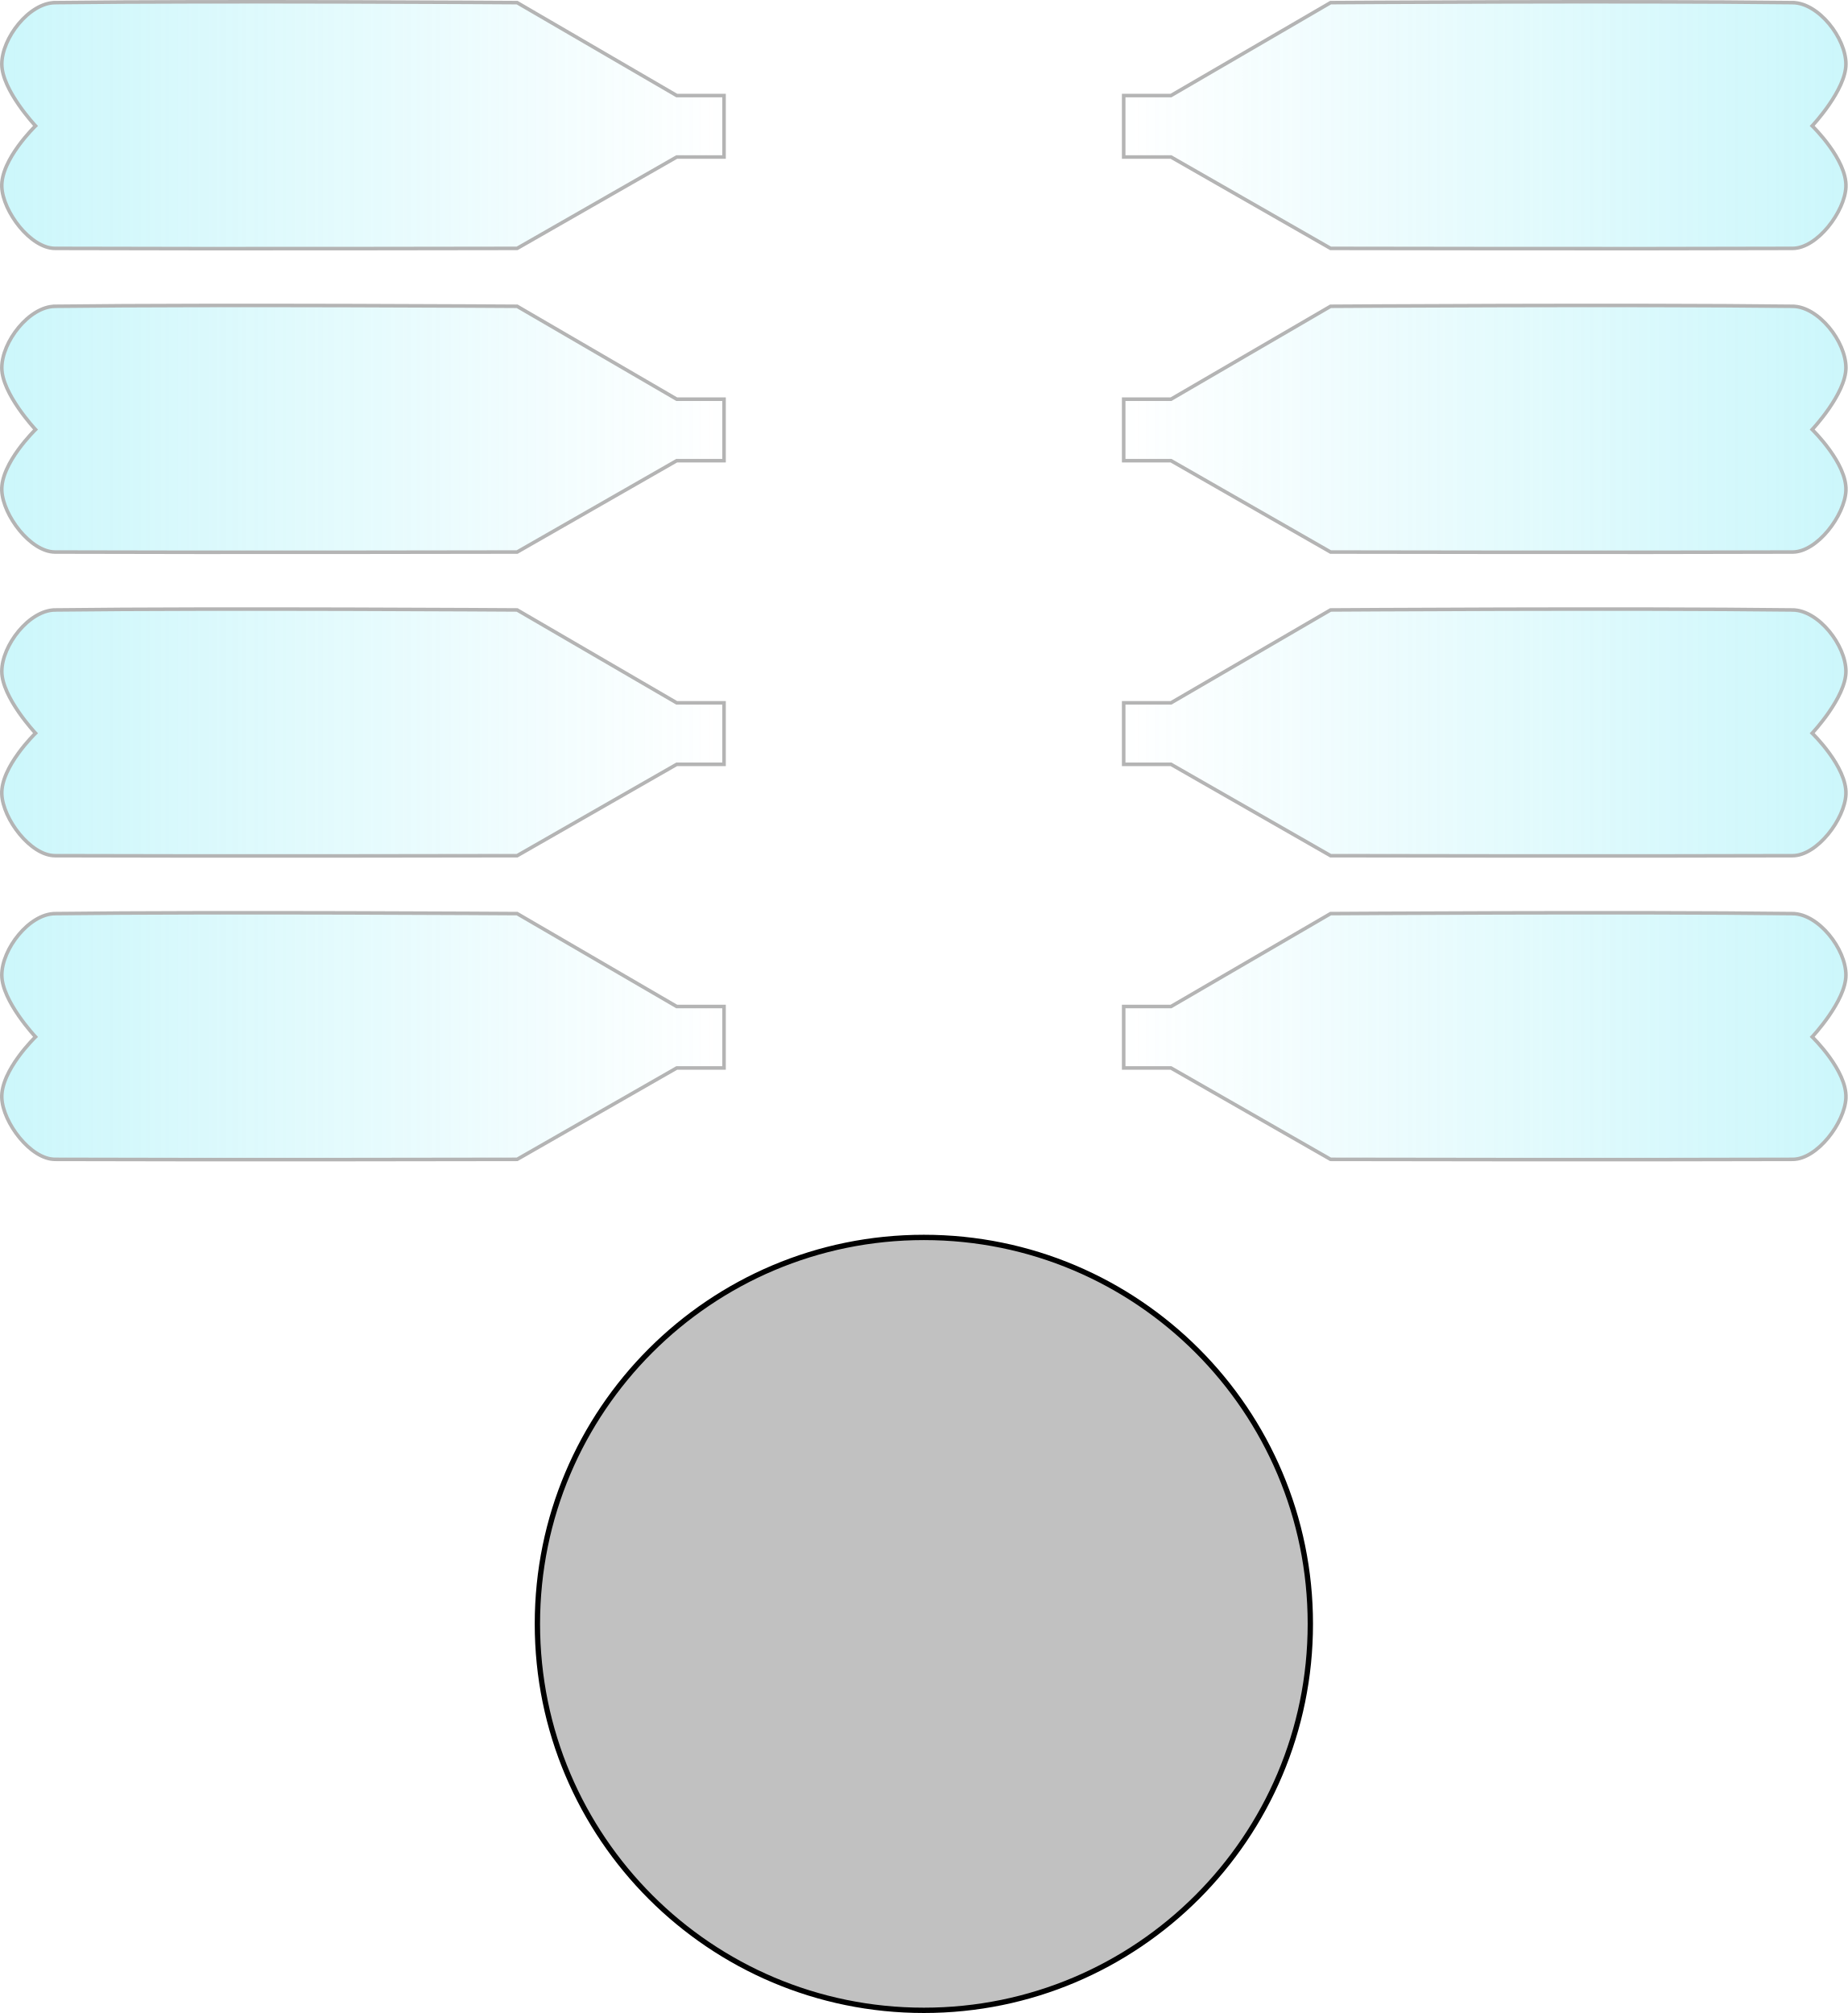
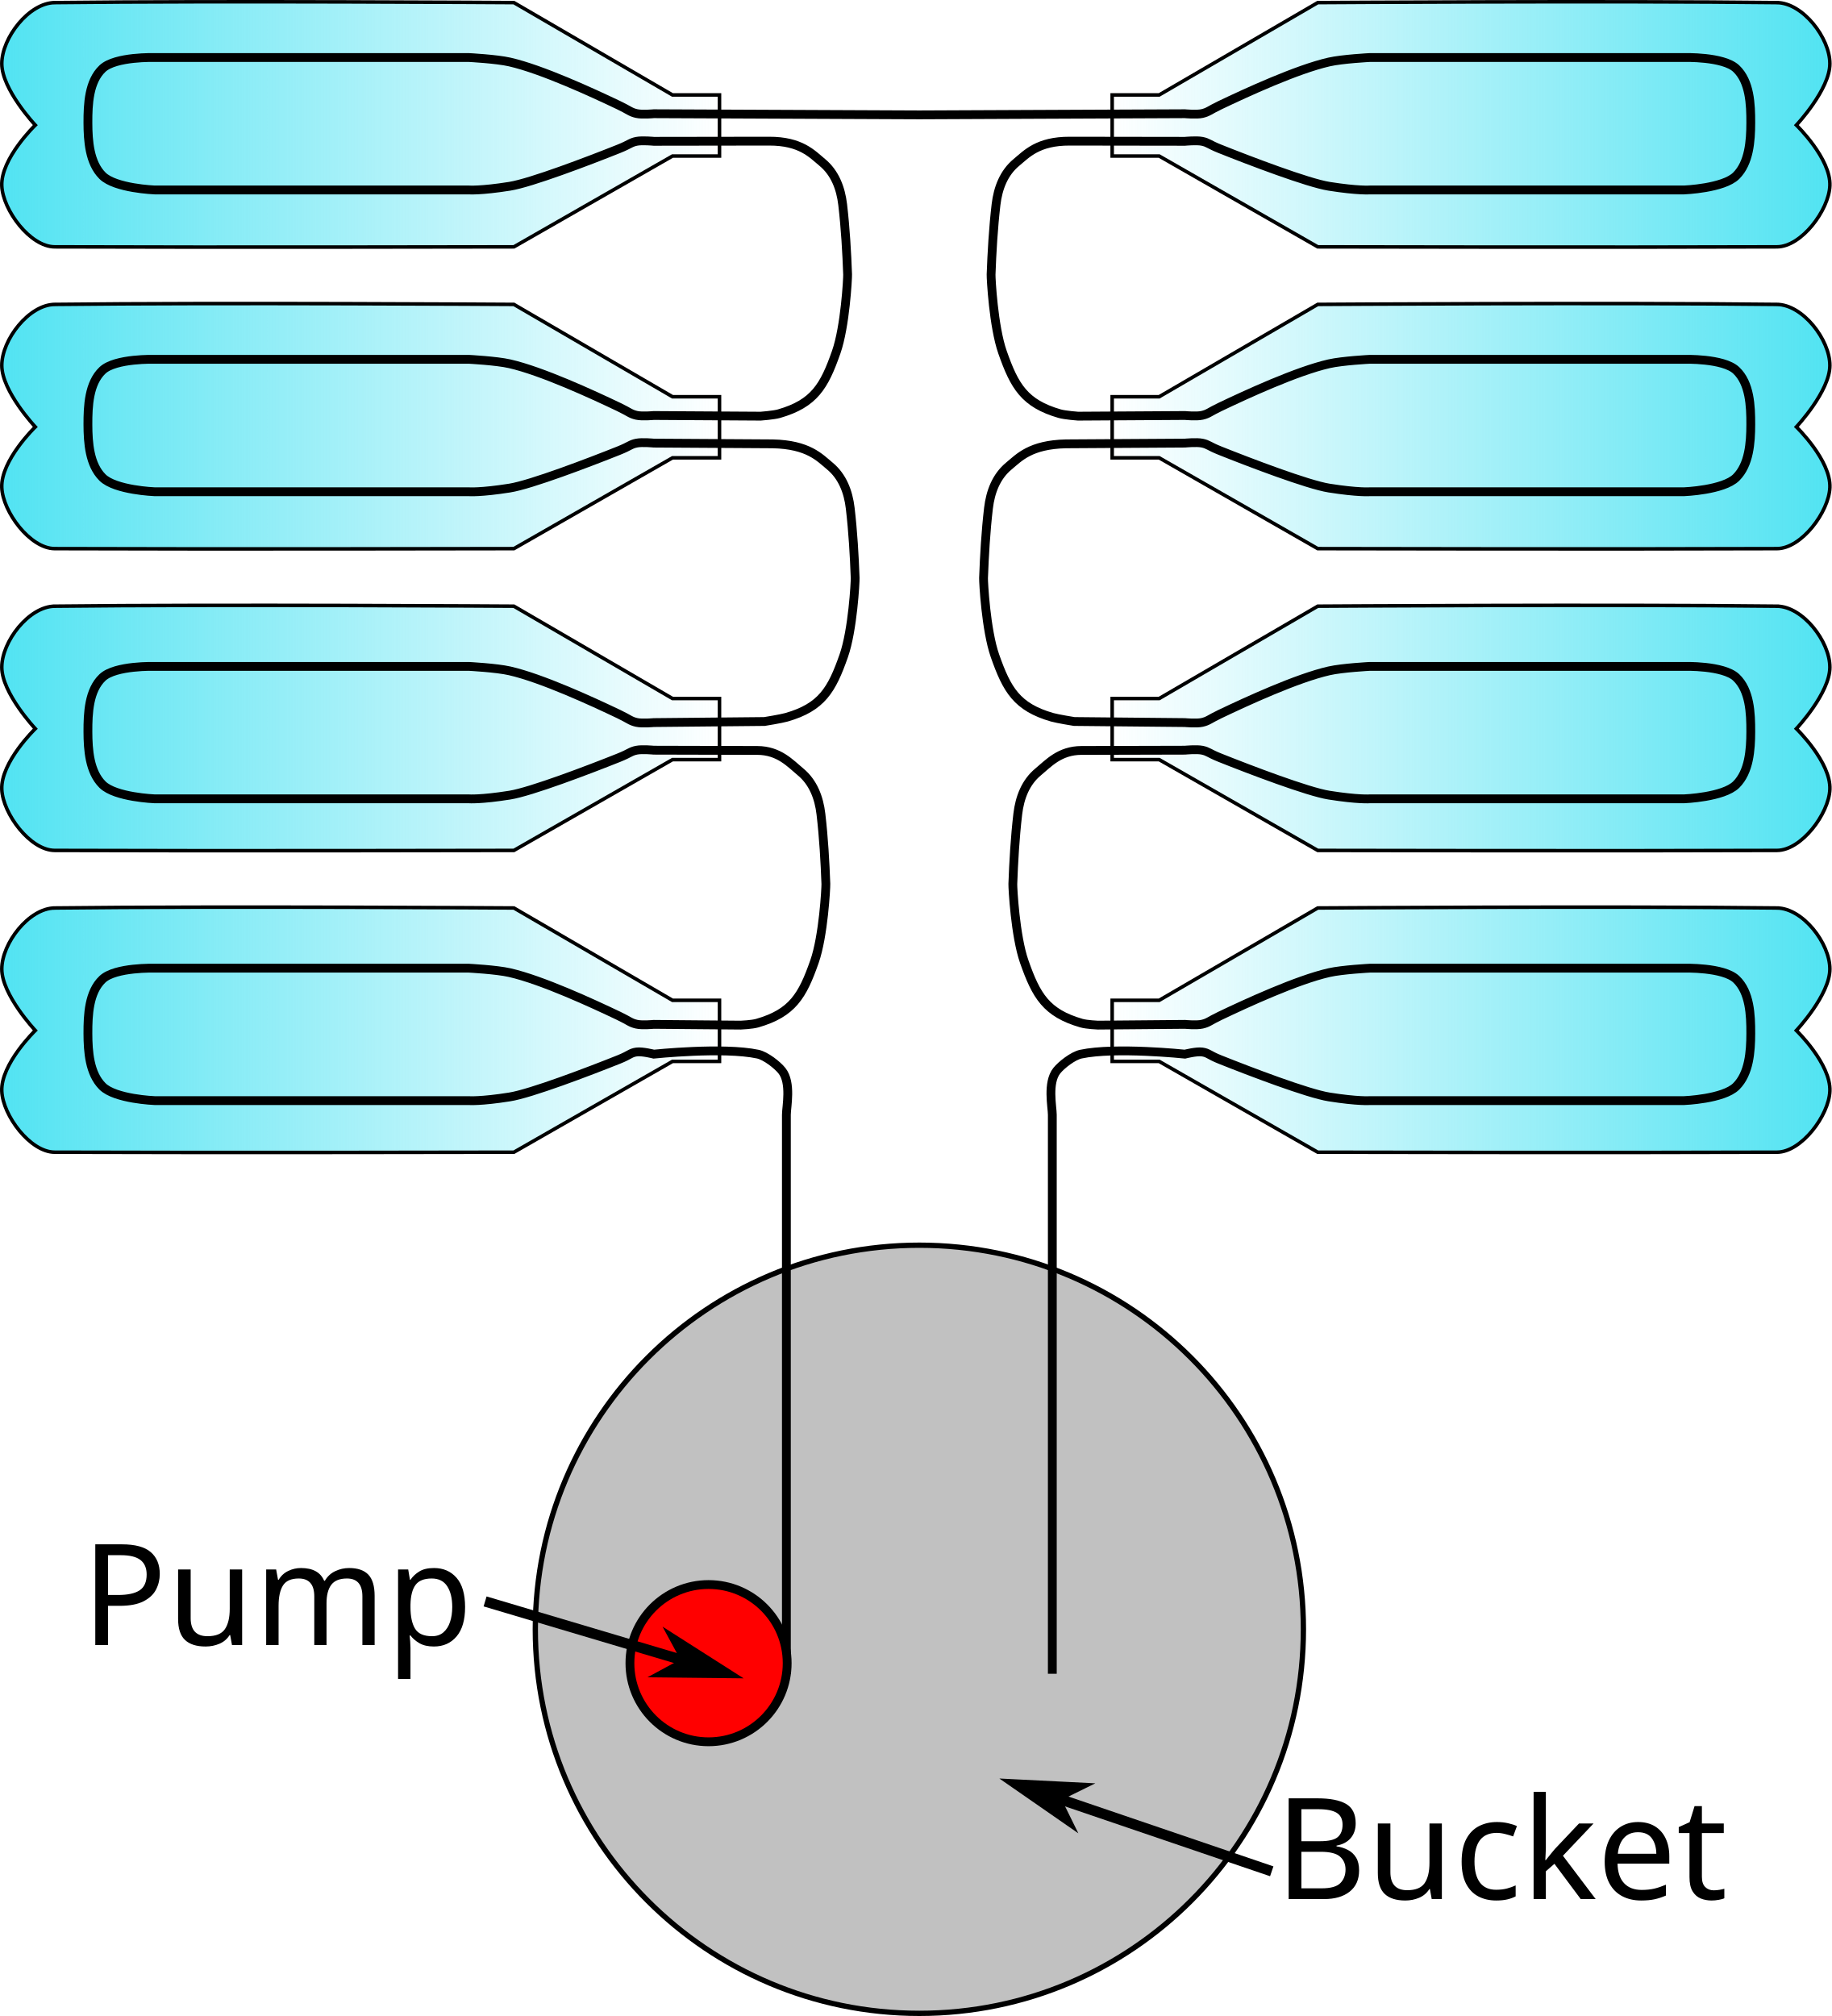
- <svg xmlns="http://www.w3.org/2000/svg" xmlns:xlink="http://www.w3.org/1999/xlink" width="520.625" height="567.214" viewBox="0 0 520.625 567.214" id="svg2" version="1.1">
+ <svg xmlns="http://www.w3.org/2000/svg" xmlns:xlink="http://www.w3.org/1999/xlink" width="519.359" height="571.581" viewBox="0 0 519.359 571.581" id="svg2" version="1.1">
  <defs id="defs4">
+     <marker orient="auto" refY="0" refX="0" id="Arrow1Mend" style="overflow:visible">
+       <path id="path4257" d="M 0,0 5,-5 -12.5,0 5,5 0,0 Z" style="fill:#000000;fill-opacity:1;fill-rule:evenodd;stroke:#000000;stroke-width:1pt;stroke-opacity:1" transform="matrix(-0.4,0,0,-0.4,-4,0)" />
+     </marker>
+     <marker orient="auto" refY="0" refX="0" id="Arrow1Lend" style="overflow:visible">
+       <path id="path4251" d="M 0,0 5,-5 -12.5,0 5,5 0,0 Z" style="fill:#000000;fill-opacity:1;fill-rule:evenodd;stroke:#000000;stroke-width:1pt;stroke-opacity:1" transform="matrix(-0.8,0,0,-0.8,-10,0)" />
+     </marker>
+     <linearGradient xlink:href="#linearGradient4155" id="linearGradient4242" gradientUnits="userSpaceOnUse" gradientTransform="translate(0,-178.0999)" x1="17.592" y1="810.745" x2="222.101" y2="810.745" />
    <linearGradient id="linearGradient4155">
      <stop style="stop-color:#51e3f2;stop-opacity:1;" offset="0" id="stop4157" />
      <stop style="stop-color:#51e3f2;stop-opacity:0;" offset="1" id="stop4159" />
    </linearGradient>
-     <linearGradient xlink:href="#linearGradient4155" id="linearGradient4161" x1="17.592" y1="810.745" x2="222.101" y2="810.745" gradientUnits="userSpaceOnUse" />
-     <linearGradient xlink:href="#linearGradient4155" id="linearGradient4163" x1="233.301" y1="810.745" x2="437.809" y2="810.745" gradientUnits="userSpaceOnUse" />
+     <linearGradient xlink:href="#linearGradient4155" id="linearGradient4238" gradientUnits="userSpaceOnUse" gradientTransform="translate(0,-263.663)" x1="17.592" y1="810.745" x2="222.101" y2="810.745" />
+     <linearGradient xlink:href="#linearGradient4155" id="linearGradient4234" gradientUnits="userSpaceOnUse" gradientTransform="translate(0,-349.2262)" x1="17.592" y1="810.745" x2="222.101" y2="810.745" />
+     <linearGradient xlink:href="#linearGradient4155" id="linearGradient4230" gradientUnits="userSpaceOnUse" gradientTransform="translate(0,-434.7894)" x1="17.592" y1="810.745" x2="222.101" y2="810.745" />
+     <linearGradient xlink:href="#linearGradient4155" id="linearGradient4160" gradientUnits="userSpaceOnUse" x1="17.592" y1="810.745" x2="222.101" y2="810.745" gradientTransform="matrix(-1,0,0,1,554.5443,-178.0999)" />
+     <linearGradient xlink:href="#linearGradient4155" id="linearGradient4240" gradientUnits="userSpaceOnUse" gradientTransform="matrix(-1,0,0,1,554.5443,-263.663)" x1="17.592" y1="810.745" x2="222.101" y2="810.745" />
+     <linearGradient xlink:href="#linearGradient4155" id="linearGradient4236" gradientUnits="userSpaceOnUse" gradientTransform="matrix(-1,0,0,1,554.5443,-349.2262)" x1="17.592" y1="810.745" x2="222.101" y2="810.745" />
+     <linearGradient xlink:href="#linearGradient4155" id="linearGradient4232" gradientUnits="userSpaceOnUse" gradientTransform="matrix(-1,0,0,1,554.5443,-434.7894)" x1="17.592" y1="810.745" x2="222.101" y2="810.745" />
+     <marker orient="auto" refY="0" refX="0" id="Arrow1Mend-3" style="overflow:visible">
+       <path id="path4257-8" d="M 0,0 5,-5 -12.5,0 5,5 0,0 Z" style="fill:#000000;fill-opacity:1;fill-rule:evenodd;stroke:#000000;stroke-width:1pt;stroke-opacity:1" transform="matrix(-0.4,0,0,-0.4,-4,0)" />
+     </marker>
  </defs>
-   <g id="layer1" transform="translate(-17.59241,-473.1703)">
-     <g id="g4288" transform="matrix(-1,0,0,1,771.5183,-173.9483)" style="fill:url(#linearGradient4163);fill-opacity:1;opacity:0.295">
-       <path id="path4234" d="m 248.809,904.55 c 46.501,-0.543 130.205,0 130.205,0 l 44.966,26.178 13.33,0 0,8.553 0,8.769 -13.33,0 -44.966,25.745 c 0,0 -83.791,0.173 -130.205,0 -6.93,-0.026 -14.708,-10.387 -15,-17.311 -0.325,-7.711 9.5,-17.203 9.5,-17.203 0,0 -9.5,-10.102 -9.5,-17.419 0,-7.318 7.683,-17.226 15,-17.311 z" style="fill:url(#linearGradient4163);fill-rule:evenodd;stroke:#000000;stroke-width:1px;stroke-linecap:butt;stroke-linejoin:miter;stroke-opacity:1;fill-opacity:1" />
-       <path id="path4258" d="m 248.809,818.986 c 46.501,-0.543 130.205,0 130.205,0 l 44.966,26.178 13.33,0 0,8.553 0,8.769 -13.33,0 -44.966,25.745 c 0,0 -83.791,0.173 -130.205,0 -6.93,-0.026 -14.708,-10.387 -15,-17.311 -0.325,-7.711 9.5,-17.203 9.5,-17.203 0,0 -9.5,-10.102 -9.5,-17.419 0,-7.318 7.683,-17.226 15,-17.311 z" style="fill:url(#linearGradient4163);fill-rule:evenodd;stroke:#000000;stroke-width:1px;stroke-linecap:butt;stroke-linejoin:miter;stroke-opacity:1;fill-opacity:1" />
-       <path id="path4262" d="m 248.809,733.423 c 46.501,-0.543 130.205,0 130.205,0 l 44.966,26.178 13.33,0 0,8.553 0,8.769 -13.33,0 -44.966,25.745 c 0,0 -83.791,0.173 -130.205,0 -6.93,-0.026 -14.708,-10.387 -15,-17.311 -0.325,-7.711 9.5,-17.203 9.5,-17.203 0,0 -9.5,-10.102 -9.5,-17.419 0,-7.318 7.683,-17.226 15,-17.311 z" style="fill:url(#linearGradient4163);fill-rule:evenodd;stroke:#000000;stroke-width:1px;stroke-linecap:butt;stroke-linejoin:miter;stroke-opacity:1;fill-opacity:1" />
-       <path id="path4266" d="m 248.809,647.86 c 46.501,-0.543 130.205,0 130.205,0 l 44.966,26.178 13.33,0 0,8.553 0,8.769 -13.33,0 -44.966,25.745 c 0,0 -83.791,0.173 -130.205,0 -6.93,-0.026 -14.708,-10.387 -15,-17.311 -0.325,-7.711 9.5,-17.203 9.5,-17.203 0,0 -9.5,-10.102 -9.5,-17.419 0,-7.318 7.683,-17.226 15,-17.311 z" style="fill:url(#linearGradient4163);fill-rule:evenodd;stroke:#000000;stroke-width:1px;stroke-linecap:butt;stroke-linejoin:miter;stroke-opacity:1;fill-opacity:1" />
+   <g id="layer2" style="display:inline" transform="translate(-0.8630241,4.36735)">
+     <g transform="translate(-16.72939,-473.386)" style="display:inline" id="g4304">
+       <path style="fill:url(#linearGradient4160);fill-opacity:1;fill-rule:evenodd;stroke:#000000;stroke-width:1px;stroke-linecap:butt;stroke-linejoin:miter;stroke-opacity:1" d="m 521.444,726.45 c -46.501,-0.543 -130.205,0 -130.205,0 l -44.966,26.178 -13.33,0 0,8.553 0,8.769 13.33,0 44.966,25.745 c 0,0 83.791,0.173 130.205,0 6.93,-0.026 14.708,-10.387 15,-17.311 0.325,-7.711 -9.5,-17.203 -9.5,-17.203 0,0 9.5,-10.102 9.5,-17.419 0,-7.318 -7.683,-17.226 -15,-17.311 z" id="path4256" />
+       <path style="fill:url(#linearGradient4240);fill-opacity:1;fill-rule:evenodd;stroke:#000000;stroke-width:1px;stroke-linecap:butt;stroke-linejoin:miter;stroke-opacity:1" d="m 521.444,640.887 c -46.501,-0.543 -130.205,0 -130.205,0 l -44.966,26.178 -13.33,0 0,8.553 0,8.769 13.33,0 44.966,25.745 c 0,0 83.791,0.173 130.205,0 6.93,-0.026 14.708,-10.387 15,-17.311 0.325,-7.711 -9.5,-17.203 -9.5,-17.203 0,0 9.5,-10.102 9.5,-17.419 0,-7.318 -7.683,-17.226 -15,-17.311 z" id="path4196" />
+       <path style="fill:url(#linearGradient4236);fill-opacity:1;fill-rule:evenodd;stroke:#000000;stroke-width:1px;stroke-linecap:butt;stroke-linejoin:miter;stroke-opacity:1" d="m 521.444,555.323 c -46.501,-0.543 -130.205,0 -130.205,0 l -44.966,26.178 -13.33,0 0,8.553 0,8.769 13.33,0 44.966,25.745 c 0,0 83.791,0.173 130.205,0 6.93,-0.026 14.708,-10.387 15,-17.311 0.325,-7.711 -9.5,-17.203 -9.5,-17.203 0,0 9.5,-10.102 9.5,-17.419 0,-7.318 -7.683,-17.226 -15,-17.311 z" id="path4208" />
+       <path style="fill:url(#linearGradient4232);fill-opacity:1;fill-rule:evenodd;stroke:#000000;stroke-width:1px;stroke-linecap:butt;stroke-linejoin:miter;stroke-opacity:1" d="m 521.444,469.76 c -46.501,-0.543 -130.205,0 -130.205,0 l -44.966,26.178 -13.33,0 0,8.553 0,8.769 13.33,0 44.966,25.745 c 0,0 83.791,0.173 130.205,0 6.93,-0.026 14.708,-10.387 15,-17.311 0.325,-7.711 -9.5,-17.203 -9.5,-17.203 0,0 9.5,-10.102 9.5,-17.419 0,-7.318 -7.683,-17.226 -15,-17.311 z" id="path4220" />
    </g>
-     <g id="g4294" transform="translate(0,-173.9483)" style="fill:url(#linearGradient4161);fill-opacity:1;opacity:0.295">
-       <path style="fill:url(#linearGradient4161);fill-rule:evenodd;stroke:#000000;stroke-width:1px;stroke-linecap:butt;stroke-linejoin:miter;stroke-opacity:1;fill-opacity:1" d="m 33.101,904.55 c 46.501,-0.543 130.205,0 130.205,0 l 44.966,26.178 13.33,0 0,8.553 0,8.769 -13.33,0 -44.966,25.745 c 0,0 -83.791,0.173 -130.205,0 -6.93,-0.026 -14.708,-10.387 -15,-17.311 -0.325,-7.711 9.5,-17.203 9.5,-17.203 0,0 -9.5,-10.102 -9.5,-17.419 1e-6,-7.318 7.683,-17.226 15,-17.311 z" id="path4256" />
-       <path style="fill:url(#linearGradient4161);fill-rule:evenodd;stroke:#000000;stroke-width:1px;stroke-linecap:butt;stroke-linejoin:miter;stroke-opacity:1;fill-opacity:1" d="m 33.101,818.986 c 46.501,-0.543 130.205,0 130.205,0 l 44.966,26.178 13.33,0 0,8.553 0,8.769 -13.33,0 -44.966,25.745 c 0,0 -83.791,0.173 -130.205,0 -6.93,-0.026 -14.708,-10.387 -15,-17.311 -0.325,-7.711 9.5,-17.203 9.5,-17.203 0,0 -9.5,-10.102 -9.5,-17.419 0,-7.318 7.683,-17.226 15,-17.311 z" id="path4260" />
-       <path style="fill:url(#linearGradient4161);fill-rule:evenodd;stroke:#000000;stroke-width:1px;stroke-linecap:butt;stroke-linejoin:miter;stroke-opacity:1;fill-opacity:1" d="m 33.101,733.423 c 46.501,-0.543 130.205,0 130.205,0 l 44.966,26.178 13.33,0 0,8.553 0,8.769 -13.33,0 -44.966,25.745 c 0,0 -83.791,0.173 -130.205,0 -6.93,-0.026 -14.708,-10.387 -15,-17.311 -0.325,-7.711 9.5,-17.203 9.5,-17.203 0,0 -9.5,-10.102 -9.5,-17.419 0,-7.318 7.683,-17.226 15,-17.311 z" id="path4264" />
-       <path style="fill:url(#linearGradient4161);fill-rule:evenodd;stroke:#000000;stroke-width:1px;stroke-linecap:butt;stroke-linejoin:miter;stroke-opacity:1;fill-opacity:1" d="m 33.101,647.86 c 46.501,-0.543 130.205,0 130.205,0 l 44.966,26.178 13.33,0 0,8.553 0,8.769 -13.33,0 -44.966,25.745 c 0,0 -83.791,0.173 -130.205,0 -6.93,-0.026 -14.708,-10.387 -15,-17.311 -0.325,-7.711 9.5,-17.203 9.5,-17.203 0,0 -9.5,-10.102 -9.5,-17.419 1e-6,-7.318 7.683,-17.226 15,-17.311 z" id="path4268" />
+     <g transform="translate(-16.72939,-473.386)" style="display:inline" id="g4318">
+       <path id="path4190" d="m 33.101,726.45 c 46.501,-0.543 130.205,0 130.205,0 l 44.966,26.178 13.33,0 0,8.553 0,8.769 -13.33,0 -44.966,25.745 c 0,0 -83.791,0.173 -130.205,0 -6.93,-0.026 -14.708,-10.387 -15,-17.311 -0.325,-7.711 9.5,-17.203 9.5,-17.203 0,0 -9.5,-10.102 -9.5,-17.419 1e-6,-7.318 7.683,-17.226 15,-17.311 z" style="fill:url(#linearGradient4242);fill-opacity:1;fill-rule:evenodd;stroke:#000000;stroke-width:1px;stroke-linecap:butt;stroke-linejoin:miter;stroke-opacity:1" />
+       <path id="path4202" d="m 33.101,640.887 c 46.501,-0.543 130.205,0 130.205,0 l 44.966,26.178 13.33,0 0,8.553 0,8.769 -13.33,0 -44.966,25.745 c 0,0 -83.791,0.173 -130.205,0 -6.93,-0.026 -14.708,-10.387 -15,-17.311 -0.325,-7.711 9.5,-17.203 9.5,-17.203 0,0 -9.5,-10.102 -9.5,-17.419 1e-6,-7.318 7.683,-17.226 15,-17.311 z" style="fill:url(#linearGradient4238);fill-opacity:1;fill-rule:evenodd;stroke:#000000;stroke-width:1px;stroke-linecap:butt;stroke-linejoin:miter;stroke-opacity:1" />
+       <path id="path4214" d="m 33.101,555.323 c 46.501,-0.543 130.205,0 130.205,0 l 44.966,26.178 13.33,0 0,8.553 0,8.769 -13.33,0 -44.966,25.745 c 0,0 -83.791,0.173 -130.205,0 -6.93,-0.026 -14.708,-10.387 -15,-17.311 -0.325,-7.711 9.5,-17.203 9.5,-17.203 0,0 -9.5,-10.102 -9.5,-17.419 1e-6,-7.318 7.683,-17.226 15,-17.311 z" style="fill:url(#linearGradient4234);fill-opacity:1;fill-rule:evenodd;stroke:#000000;stroke-width:1px;stroke-linecap:butt;stroke-linejoin:miter;stroke-opacity:1" />
+       <path id="path4226" d="m 33.101,469.76 c 46.501,-0.543 130.205,0 130.205,0 l 44.966,26.178 13.33,0 0,8.553 0,8.769 -13.33,0 -44.966,25.745 c 0,0 -83.791,0.173 -130.205,0 -6.93,-0.026 -14.708,-10.387 -15,-17.311 -0.325,-7.711 9.5,-17.203 9.5,-17.203 0,0 -9.5,-10.102 -9.5,-17.419 1e-6,-7.318 7.683,-17.226 15,-17.311 z" style="fill:url(#linearGradient4230);fill-opacity:1;fill-rule:evenodd;stroke:#000000;stroke-width:1px;stroke-linecap:butt;stroke-linejoin:miter;stroke-opacity:1" />
    </g>
-     <circle style="fill:#000000;stroke:#000000;stroke-width:1.5;stroke-miterlimit:4;stroke-dasharray:none;stroke-opacity:1;fill-opacity:0.245" id="path4300" cx="277.905" cy="930.74" r="108.894" />
+   </g>
+   <g id="layer1" transform="translate(-18.45544,-468.8029)" style="display:inline">
+     <circle style="fill:#000000;fill-opacity:0.245;stroke:#000000;stroke-width:1.5;stroke-miterlimit:4;stroke-dasharray:none;stroke-opacity:1" id="path4300" cx="279.134" cy="930.74" r="108.894" />
+   </g>
+   <g id="layer3" style="display:inline" transform="translate(-0.8630241,4.36735)">
+     <path style="fill:none;fill-rule:evenodd;stroke:#000000;stroke-width:2.5;stroke-linecap:butt;stroke-linejoin:miter;stroke-miterlimit:4;stroke-dasharray:none;stroke-opacity:1" d="m 299.241,470.18 0,-158.472 c 0,-2.245 -1.475,-9.095 1.274,-12.522 1.304,-1.626 4.592,-4.203 6.828,-4.681 9.716,-2.077 29.5,0 29.5,0 0,0 3.249,-0.837 4.869,-0.614 1.808,0.249 1.861,0.857 5.046,2.128 8.446,3.372 24.912,9.662 30.943,10.618 8.305,1.316 11.579,1.045 11.579,1.045 l 89.077,0 c 0,0 11.187,-0.429 14.808,-4.044 3.669,-3.662 4.108,-9.811 4.124,-14.995 0.017,-5.305 -0.274,-11.72 -4.124,-15.37 -3.661,-3.472 -14.808,-3.14 -14.808,-3.14 l -89.077,0 c 0,0 -7.812,0.407 -11.579,1.265 -9.116,2.077 -23.44,8.688 -30.943,12.266 -2.965,1.414 -3.236,1.944 -5.046,2.354 -1.583,0.359 -4.869,0.046 -4.869,0.046 l -24.66,0.215 c 0,0 -3.191,-0.131 -4.694,-0.565 -9.977,-2.882 -12.808,-7.748 -16.212,-17.445 -2.542,-7.242 -3.271,-20.959 -3.232,-22.019 0.224,-6.173 0.624,-13.185 1.401,-19.81 0.549,-4.674 2.219,-9.019 5.788,-11.968 2.865,-2.367 6.073,-6.056 12.254,-6.071 l 29.354,-0.073 c 0,0 3.278,-0.322 4.869,0 1.789,0.362 1.861,0.857 5.046,2.128 8.446,3.372 24.912,9.662 30.943,10.618 8.305,1.316 11.579,1.045 11.579,1.045 l 89.077,0 c 0,0 11.187,-0.429 14.808,-4.044 3.669,-3.662 4.108,-9.811 4.124,-14.995 0.017,-5.305 -0.274,-11.72 -4.124,-15.37 -3.661,-3.472 -14.808,-3.14 -14.808,-3.14 l -89.077,0 c 0,0 -7.812,0.407 -11.579,1.265 -9.116,2.077 -23.44,8.688 -30.943,12.266 -2.965,1.414 -3.236,1.944 -5.046,2.354 -1.583,0.359 -4.869,0.046 -4.869,0.046 l -31.386,-0.307 c 0,0 -4.769,-0.766 -6.272,-1.2 -9.977,-2.882 -12.808,-7.748 -16.212,-17.445 -2.542,-7.242 -3.271,-20.959 -3.232,-22.019 0.224,-6.173 0.624,-13.185 1.401,-19.81 0.549,-4.674 2.219,-9.019 5.788,-11.968 2.865,-2.367 6.073,-6.056 16.18,-6.28 l 33.733,-0.209 c 0,0 3.278,-0.322 4.869,0 1.789,0.362 1.861,0.857 5.046,2.128 8.446,3.372 24.912,9.662 30.943,10.618 8.305,1.316 11.579,1.045 11.579,1.045 l 89.077,0 c 0,0 11.187,-0.429 14.808,-4.044 3.669,-3.662 4.108,-9.811 4.124,-14.995 0.017,-5.305 -0.274,-11.72 -4.124,-15.37 -3.661,-3.472 -14.808,-3.14 -14.808,-3.14 l -89.077,0 c 0,0 -7.812,0.407 -11.579,1.265 -9.116,2.077 -23.44,8.688 -30.943,12.266 -2.965,1.414 -3.236,1.944 -5.046,2.354 -1.583,0.359 -4.869,0.046 -4.869,0.046 l -30.316,0.187 c 0,0 -3.699,-0.272 -5.202,-0.706 -9.977,-2.882 -12.808,-7.748 -16.212,-17.445 -2.542,-7.242 -3.271,-20.959 -3.232,-22.019 0.224,-6.173 0.624,-13.185 1.401,-19.81 0.549,-4.674 2.219,-9.019 5.788,-11.968 2.865,-2.367 6.073,-6.056 15.11,-6.023 l 32.663,0.048 c 0,0 3.278,-0.322 4.869,0 1.789,0.362 1.861,0.857 5.046,2.128 8.446,3.372 24.912,9.662 30.943,10.618 8.305,1.316 11.579,1.045 11.579,1.045 l 89.077,0 c 0,0 11.187,-0.429 14.808,-4.044 3.669,-3.662 4.108,-9.811 4.124,-14.995 0.017,-5.305 -0.274,-11.72 -4.124,-15.37 -3.661,-3.472 -14.808,-3.14 -14.808,-3.14 l -89.077,0 c 0,0 -7.812,0.407 -11.579,1.265 -9.116,2.077 -23.44,8.688 -30.943,12.266 -2.965,1.414 -3.236,1.944 -5.046,2.354 -1.583,0.359 -4.869,0.046 -4.869,0.046 l -75.303,0.328 -75.303,-0.328 c 0,0 -3.286,0.313 -4.869,-0.046 -1.81,-0.411 -2.08,-0.94 -5.046,-2.354 -7.504,-3.578 -21.827,-10.189 -30.943,-12.266 -3.767,-0.858 -11.579,-1.265 -11.579,-1.265 l -89.077,0 c 0,0 -11.146,-0.332 -14.808,3.14 -3.849,3.65 -4.14,10.066 -4.124,15.37 0.016,5.184 0.455,11.333 4.124,14.995 3.621,3.615 14.808,4.044 14.808,4.044 l 89.077,0 c 0,0 3.274,0.271 11.579,-1.045 6.032,-0.956 22.497,-7.246 30.943,-10.618 3.184,-1.271 3.256,-1.766 5.046,-2.128 1.591,-0.322 4.869,0 4.869,0 l 32.663,-0.048 c 9.037,-0.032 12.245,3.657 15.11,6.023 3.569,2.949 5.24,7.294 5.788,11.968 0.778,6.625 1.178,13.637 1.401,19.81 0.038,1.059 -0.69,14.777 -3.232,22.019 -3.404,9.697 -6.235,14.564 -16.212,17.445 -1.503,0.434 -5.202,0.706 -5.202,0.706 l -30.316,-0.187 c 0,0 -3.286,0.313 -4.869,-0.046 -1.81,-0.411 -2.08,-0.94 -5.046,-2.354 -7.504,-3.578 -21.827,-10.189 -30.943,-12.266 -3.767,-0.858 -11.579,-1.265 -11.579,-1.265 l -89.077,0 c 0,0 -11.146,-0.332 -14.808,3.14 -3.849,3.65 -4.14,10.066 -4.124,15.37 0.016,5.184 0.455,11.333 4.124,14.995 3.621,3.615 14.808,4.044 14.808,4.044 l 89.077,0 c 0,0 3.274,0.271 11.579,-1.045 6.032,-0.956 22.497,-7.246 30.943,-10.618 3.184,-1.271 3.256,-1.766 5.046,-2.128 1.591,-0.322 4.869,0 4.869,0 l 33.733,0.209 c 10.107,0.224 13.315,3.913 16.18,6.28 3.569,2.949 5.24,7.294 5.788,11.968 0.778,6.625 1.178,13.637 1.401,19.81 0.038,1.059 -0.69,14.777 -3.232,22.019 -3.404,9.697 -6.235,14.564 -16.212,17.445 -1.503,0.434 -6.272,1.2 -6.272,1.2 l -31.386,0.307 c 0,0 -3.286,0.313 -4.869,-0.046 -1.81,-0.411 -2.08,-0.94 -5.046,-2.354 -7.504,-3.578 -21.827,-10.189 -30.943,-12.266 -3.767,-0.858 -11.579,-1.265 -11.579,-1.265 l -89.077,0 c 0,0 -11.146,-0.332 -14.808,3.14 -3.849,3.65 -4.14,10.066 -4.124,15.37 0.016,5.184 0.455,11.333 4.124,14.995 3.621,3.615 14.808,4.044 14.808,4.044 l 89.077,0 c 0,0 3.274,0.271 11.579,-1.045 6.032,-0.956 22.497,-7.246 30.943,-10.618 3.184,-1.271 3.256,-1.766 5.046,-2.128 1.591,-0.322 4.869,0 4.869,0 l 29.354,0.073 c 6.182,0.015 9.39,3.705 12.254,6.071 3.569,2.949 5.24,7.294 5.788,11.968 0.778,6.625 1.178,13.637 1.401,19.81 0.038,1.059 -0.69,14.777 -3.232,22.019 -3.404,9.697 -6.235,14.564 -16.212,17.445 -1.503,0.434 -4.694,0.565 -4.694,0.565 l -24.66,-0.215 c 0,0 -3.286,0.313 -4.869,-0.046 -1.81,-0.411 -2.08,-0.94 -5.046,-2.354 -7.504,-3.578 -21.827,-10.189 -30.943,-12.266 -3.767,-0.858 -11.579,-1.265 -11.579,-1.265 l -89.077,0 c 0,0 -11.146,-0.332 -14.808,3.14 -3.849,3.65 -4.14,10.066 -4.124,15.37 0.016,5.184 0.455,11.333 4.124,14.995 3.621,3.615 14.808,4.044 14.808,4.044 l 89.077,0 c 0,0 3.274,0.271 11.579,-1.045 6.032,-0.956 22.497,-7.246 30.943,-10.618 3.184,-1.271 3.237,-1.879 5.046,-2.128 1.621,-0.223 4.869,0.614 4.869,0.614 0,0 19.784,-2.077 29.5,0 2.236,0.478 5.524,3.055 6.828,4.681 2.749,3.428 1.274,10.278 1.274,12.522 l 0,158.472" id="path4224" />
+     <circle style="opacity:1;fill:#ff0000;fill-opacity:1;stroke:#000000;stroke-width:2.5;stroke-linejoin:round;stroke-miterlimit:4;stroke-dasharray:none;stroke-opacity:1" id="path4228" cx="201.768" cy="467.176" r="22.292" />
+     <text xml:space="preserve" style="font-style:normal;font-weight:normal;font-size:40px;line-height:125%;font-family:sans-serif;letter-spacing:0px;word-spacing:0px;fill:#000000;fill-opacity:1;stroke:none;stroke-width:1px;stroke-linecap:butt;stroke-linejoin:miter;stroke-opacity:1" x="24.006" y="462.043" id="text4234">
+       <tspan id="tspan4236" x="24.006" y="462.043">Pump</tspan>
+     </text>
+     <text xml:space="preserve" style="font-style:normal;font-weight:normal;font-size:40px;line-height:125%;font-family:sans-serif;letter-spacing:0px;word-spacing:0px;fill:#000000;fill-opacity:1;stroke:none;stroke-width:1px;stroke-linecap:butt;stroke-linejoin:miter;stroke-opacity:1" x="362.383" y="534.062" id="text4238">
+       <tspan id="tspan4240" x="362.383" y="534.062">Bucket</tspan>
+     </text>
+     <path style="fill:none;fill-rule:evenodd;stroke:#000000;stroke-width:2.949;stroke-linecap:butt;stroke-linejoin:miter;stroke-miterlimit:4;stroke-dasharray:none;stroke-opacity:1;marker-end:url(#Arrow1Mend)" d="m 138.408,449.672 67.733,20.148" id="path4242" />
+     <path style="display:inline;fill:none;fill-rule:evenodd;stroke:#000000;stroke-width:2.949;stroke-linecap:butt;stroke-linejoin:miter;stroke-miterlimit:4;stroke-dasharray:none;stroke-opacity:1;marker-end:url(#Arrow1Mend-3)" d="M 361.459,526.189 289.727,501.754" id="path4242-2" />
  </g>
</svg>
